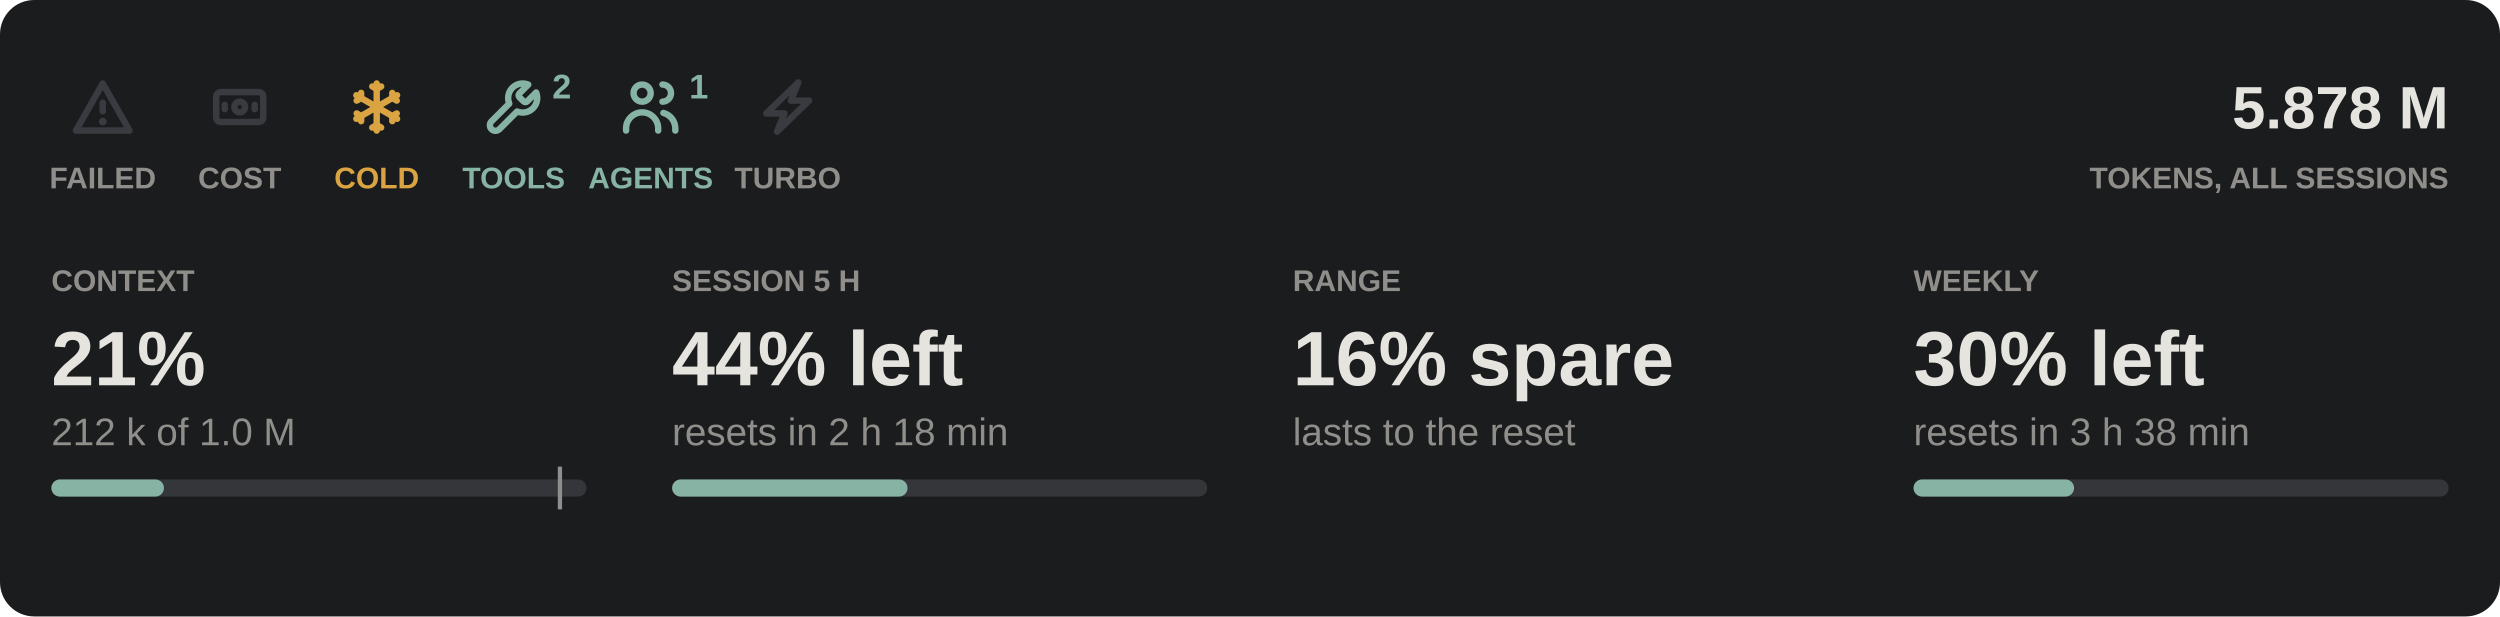
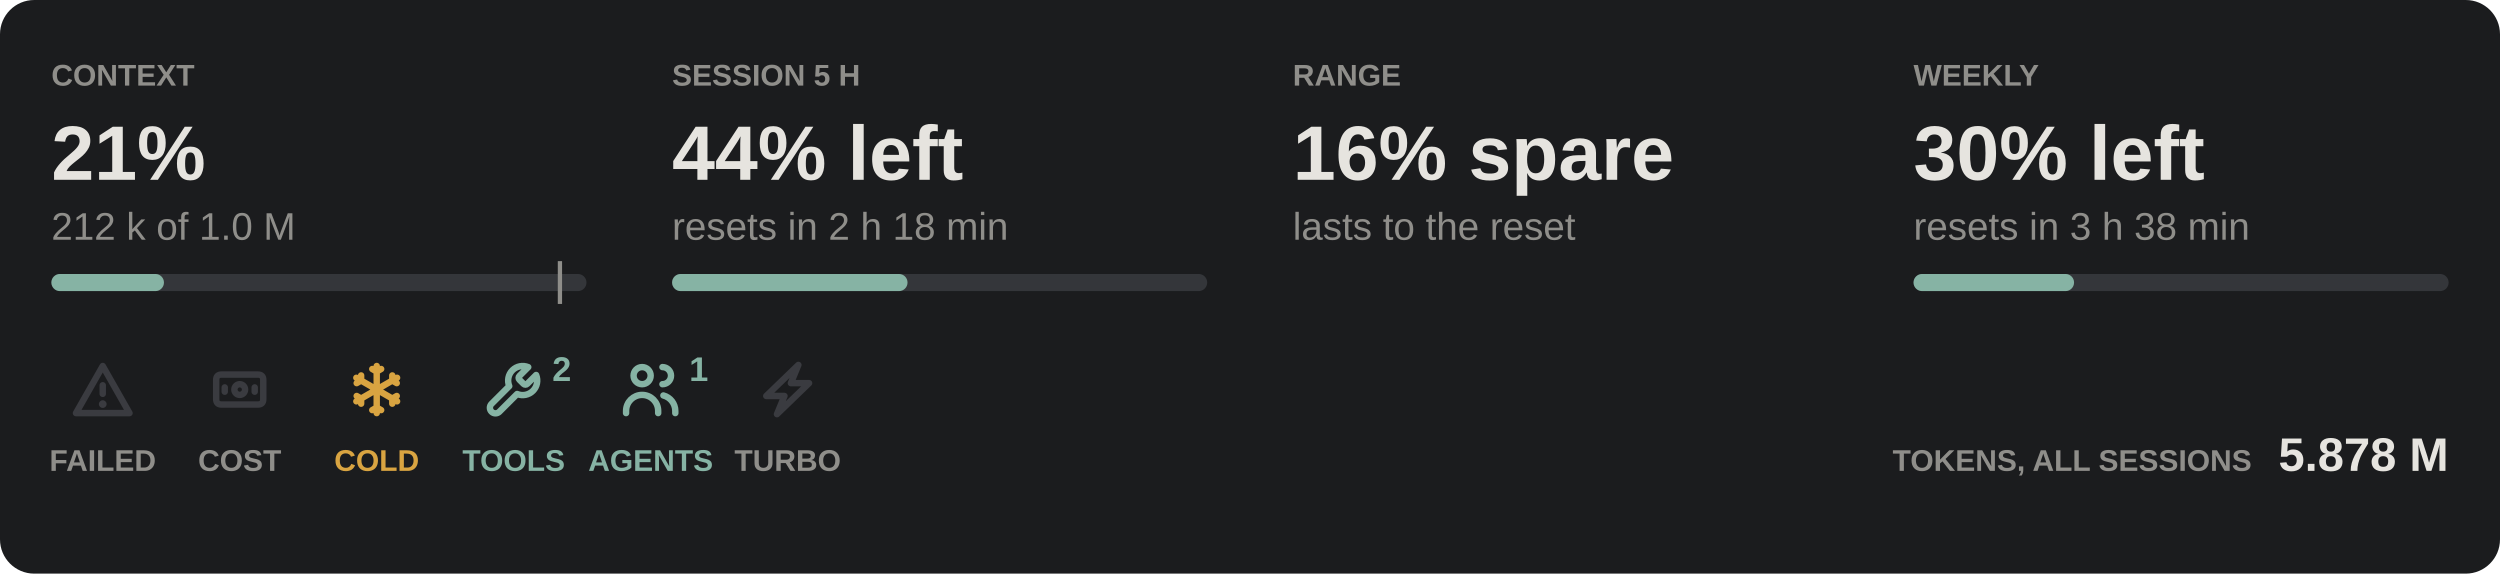
- <svg xmlns="http://www.w3.org/2000/svg" viewBox="0 0 584 144" width="584" height="144">
+ <svg xmlns="http://www.w3.org/2000/svg" viewBox="0 0 584 134" width="584" height="134">
  <rect width="100%" height="100%" rx="8" fill="#1b1c1e" />
  <g transform="translate(12 12)">
-     <g transform="translate(5.0 6)">
+     <text x="0" y="8" font-size="7" fill="#8f8e8a" text-anchor="start" font-weight="600" font-family="'Segoe UI','Helvetica Neue',Arial,sans-serif" style="font-variant-numeric:tabular-nums">CONTEXT</text>
+     <text x="0" y="30" font-size="18" fill="#e6e4df" text-anchor="start" font-weight="700" font-family="'Segoe UI','Helvetica Neue',Arial,sans-serif" style="font-variant-numeric:tabular-nums">21%</text>
+     <text x="0" y="44" font-size="9" fill="#8f8e8a" text-anchor="start" font-weight="400" font-family="'Segoe UI','Helvetica Neue',Arial,sans-serif" style="font-variant-numeric:tabular-nums">212 k of 1.0 M</text>
+     <rect x="0" y="52" width="125" height="4" rx="2" fill="#34363a" />
+     <rect x="0" y="52" width="26.3" height="4" rx="2" fill="#86b3a4" />
+     <rect x="118.3" y="49" width="1" height="10" fill="#8f8e8a" />
+     <text x="145" y="8" font-size="7" fill="#8f8e8a" text-anchor="start" font-weight="600" font-family="'Segoe UI','Helvetica Neue',Arial,sans-serif" style="font-variant-numeric:tabular-nums">SESSION 5 H</text>
+     <text x="145" y="30" font-size="18" fill="#e6e4df" text-anchor="start" font-weight="700" font-family="'Segoe UI','Helvetica Neue',Arial,sans-serif" style="font-variant-numeric:tabular-nums">44% left</text>
+     <text x="145" y="44" font-size="9" fill="#8f8e8a" text-anchor="start" font-weight="400" font-family="'Segoe UI','Helvetica Neue',Arial,sans-serif" style="font-variant-numeric:tabular-nums">resets in 2 h 18 min</text>
+     <rect x="145" y="52" width="125" height="4" rx="2" fill="#34363a" />
+     <rect x="145" y="52" width="55.0" height="4" rx="2" fill="#86b3a4" />
+     <text x="290" y="8" font-size="7" fill="#8f8e8a" text-anchor="start" font-weight="600" font-family="'Segoe UI','Helvetica Neue',Arial,sans-serif" style="font-variant-numeric:tabular-nums">RANGE</text>
+     <text x="290" y="30" font-size="18" fill="#e6e4df" text-anchor="start" font-weight="700" font-family="'Segoe UI','Helvetica Neue',Arial,sans-serif" style="font-variant-numeric:tabular-nums">16% spare</text>
+     <text x="290" y="44" font-size="9" fill="#8f8e8a" text-anchor="start" font-weight="400" font-family="'Segoe UI','Helvetica Neue',Arial,sans-serif" style="font-variant-numeric:tabular-nums">lasts to the reset</text>
+     <text x="435" y="8" font-size="7" fill="#8f8e8a" text-anchor="start" font-weight="600" font-family="'Segoe UI','Helvetica Neue',Arial,sans-serif" style="font-variant-numeric:tabular-nums">WEEKLY</text>
+     <text x="435" y="30" font-size="18" fill="#e6e4df" text-anchor="start" font-weight="700" font-family="'Segoe UI','Helvetica Neue',Arial,sans-serif" style="font-variant-numeric:tabular-nums">30% left</text>
+     <text x="435" y="44" font-size="9" fill="#8f8e8a" text-anchor="start" font-weight="400" font-family="'Segoe UI','Helvetica Neue',Arial,sans-serif" style="font-variant-numeric:tabular-nums">resets in 3 h 38 min</text>
+     <rect x="435" y="52" width="125" height="4" rx="2" fill="#34363a" />
+     <rect x="435" y="52" width="37.5" height="4" rx="2" fill="#86b3a4" />
+     <g transform="translate(5.0 72)">
      <path d="M7 1.5 L13.25 12.5 H0.75 Z" fill="none" stroke="#3a3b40" stroke-width="1.5" stroke-linecap="round" stroke-linejoin="round" />
      <path d="M7 6 V8" fill="none" stroke="#3a3b40" stroke-width="1.5" stroke-linecap="round" stroke-linejoin="round" />
      <circle cx="7" cy="10.4" r="0.9" fill="#3a3b40" />
    </g>
-     <text x="12" y="32" font-size="7" fill="#8f8e8a" text-anchor="middle" font-weight="600" font-family="'Segoe UI','Helvetica Neue',Arial,sans-serif" style="font-variant-numeric:tabular-nums">FAILED</text>
-     <g transform="translate(37.0 6)">
+     <text x="12" y="98" font-size="7" fill="#8f8e8a" text-anchor="middle" font-weight="600" font-family="'Segoe UI','Helvetica Neue',Arial,sans-serif" style="font-variant-numeric:tabular-nums">FAILED</text>
+     <g transform="translate(37.0 72)">
      <path d="M2.75 3.5 H11.25 Q12.5 3.5 12.5 4.75 V9.25 Q12.5 10.5 11.25 10.5 H2.75 Q1.5 10.5 1.5 9.25 V4.75 Q1.5 3.5 2.75 3.5 Z" fill="none" stroke="#3a3b40" stroke-width="1.5" stroke-linecap="round" stroke-linejoin="round" />
      <circle cx="7" cy="7" r="1.25" fill="none" stroke="#3a3b40" stroke-width="1.5" stroke-linecap="round" stroke-linejoin="round" />
      <path d="M3.5 6.5 V7.5 M10.5 6.5 V7.5" fill="none" stroke="#3a3b40" stroke-width="1.5" stroke-linecap="round" stroke-linejoin="round" />
    </g>
-     <text x="44" y="32" font-size="7" fill="#8f8e8a" text-anchor="middle" font-weight="600" font-family="'Segoe UI','Helvetica Neue',Arial,sans-serif" style="font-variant-numeric:tabular-nums">COST</text>
-     <g transform="translate(69.0 6)">
+     <text x="44" y="98" font-size="7" fill="#8f8e8a" text-anchor="middle" font-weight="600" font-family="'Segoe UI','Helvetica Neue',Arial,sans-serif" style="font-variant-numeric:tabular-nums">COST</text>
+     <g transform="translate(69.0 72)">
      <path d="M7 12.5 L7 1.5 M2.24 9.75 L11.76 4.25 M2.24 4.25 L11.76 9.75 M10.64 4.9 L10.64 3.7 M10.64 4.9 L11.68 5.5 M7 2.8 L5.96 2.2 M7 2.8 L8.04 2.2 M3.36 4.9 L2.32 5.5 M3.36 4.9 L3.36 3.7 M3.36 9.1 L3.36 10.3 M3.36 9.1 L2.32 8.5 M7 11.2 L8.04 11.8 M7 11.2 L5.96 11.8 M10.64 9.1 L11.68 8.5 M10.64 9.1 L10.64 10.3" fill="none" stroke="#d9a441" stroke-width="1.5" stroke-linecap="round" stroke-linejoin="round" />
    </g>
-     <text x="76" y="32" font-size="7" fill="#d9a441" text-anchor="middle" font-weight="600" font-family="'Segoe UI','Helvetica Neue',Arial,sans-serif" style="font-variant-numeric:tabular-nums">COLD</text>
-     <g transform="translate(101.0 6)">
+     <text x="76" y="98" font-size="7" fill="#d9a441" text-anchor="middle" font-weight="600" font-family="'Segoe UI','Helvetica Neue',Arial,sans-serif" style="font-variant-numeric:tabular-nums">COLD</text>
+     <g transform="translate(101.0 72)">
      <path d="M8.32 3.84 A0.6 0.6 0 0 0 8.32 4.69 L9.31 5.68 A0.6 0.6 0 0 0 10.16 5.68 L12.24 3.6 A3.4 3.4 0 0 1 7.8 8.04 L3.66 12.18 A1.3 1.3 0 0 1 1.82 10.34 L5.96 6.2 A3.4 3.4 0 0 1 10.4 1.76 Z" fill="none" stroke="#86b3a4" stroke-width="1.5" stroke-linecap="round" stroke-linejoin="round" />
    </g>
-     <text x="117" y="11" font-size="8" fill="#86b3a4" text-anchor="start" font-weight="700" font-family="'Segoe UI','Helvetica Neue',Arial,sans-serif" style="font-variant-numeric:tabular-nums">2</text>
-     <text x="108" y="32" font-size="7" fill="#86b3a4" text-anchor="middle" font-weight="600" font-family="'Segoe UI','Helvetica Neue',Arial,sans-serif" style="font-variant-numeric:tabular-nums">TOOLS</text>
-     <g transform="translate(133.0 6)">
+     <text x="117" y="77" font-size="8" fill="#86b3a4" text-anchor="start" font-weight="700" font-family="'Segoe UI','Helvetica Neue',Arial,sans-serif" style="font-variant-numeric:tabular-nums">2</text>
+     <text x="108" y="98" font-size="7" fill="#86b3a4" text-anchor="middle" font-weight="600" font-family="'Segoe UI','Helvetica Neue',Arial,sans-serif" style="font-variant-numeric:tabular-nums">TOOLS</text>
+     <g transform="translate(133.0 72)">
      <circle cx="5" cy="3.75" r="2" fill="none" stroke="#86b3a4" stroke-width="1.5" stroke-linecap="round" stroke-linejoin="round" />
      <path d="M1.25 12.5 V12 A3.75 3.75 0 0 1 8.75 12 V12.5" fill="none" stroke="#86b3a4" stroke-width="1.5" stroke-linecap="round" stroke-linejoin="round" />
      <path d="M9.75 1.75 A2 2 0 0 1 9.75 5.75" fill="none" stroke="#86b3a4" stroke-width="1.5" stroke-linecap="round" stroke-linejoin="round" />
      <path d="M12.75 12.5 V12 A3.75 3.75 0 0 0 9.97 8.38" fill="none" stroke="#86b3a4" stroke-width="1.5" stroke-linecap="round" stroke-linejoin="round" />
    </g>
-     <text x="149" y="11" font-size="8" fill="#86b3a4" text-anchor="start" font-weight="700" font-family="'Segoe UI','Helvetica Neue',Arial,sans-serif" style="font-variant-numeric:tabular-nums">1</text>
-     <text x="140" y="32" font-size="7" fill="#86b3a4" text-anchor="middle" font-weight="600" font-family="'Segoe UI','Helvetica Neue',Arial,sans-serif" style="font-variant-numeric:tabular-nums">AGENTS</text>
-     <g transform="translate(165.0 6)">
+     <text x="149" y="77" font-size="8" fill="#86b3a4" text-anchor="start" font-weight="700" font-family="'Segoe UI','Helvetica Neue',Arial,sans-serif" style="font-variant-numeric:tabular-nums">1</text>
+     <text x="140" y="98" font-size="7" fill="#86b3a4" text-anchor="middle" font-weight="600" font-family="'Segoe UI','Helvetica Neue',Arial,sans-serif" style="font-variant-numeric:tabular-nums">AGENTS</text>
+     <g transform="translate(165.0 72)">
      <path d="M9.5 1.25 L2 8.5 H6.25 L4.5 12.75 L12 5.5 H7.75 Z" fill="none" stroke="#3a3b40" stroke-width="1.5" stroke-linecap="round" stroke-linejoin="round" />
    </g>
-     <text x="172" y="32" font-size="7" fill="#8f8e8a" text-anchor="middle" font-weight="600" font-family="'Segoe UI','Helvetica Neue',Arial,sans-serif" style="font-variant-numeric:tabular-nums">TURBO</text>
-     <text x="560" y="18" font-size="14" fill="#e6e4df" text-anchor="end" font-weight="700" font-family="'Segoe UI','Helvetica Neue',Arial,sans-serif" style="font-variant-numeric:tabular-nums">5.878 M</text>
-     <text x="560" y="32" font-size="7" fill="#8f8e8a" text-anchor="end" font-weight="600" font-family="'Segoe UI','Helvetica Neue',Arial,sans-serif" style="font-variant-numeric:tabular-nums">TOKENS, ALL SESSIONS</text>
-     <text x="0" y="56" font-size="7" fill="#8f8e8a" text-anchor="start" font-weight="600" font-family="'Segoe UI','Helvetica Neue',Arial,sans-serif" style="font-variant-numeric:tabular-nums">CONTEXT</text>
-     <text x="0" y="78" font-size="18" fill="#e6e4df" text-anchor="start" font-weight="700" font-family="'Segoe UI','Helvetica Neue',Arial,sans-serif" style="font-variant-numeric:tabular-nums">21%</text>
-     <text x="0" y="92" font-size="9" fill="#8f8e8a" text-anchor="start" font-weight="400" font-family="'Segoe UI','Helvetica Neue',Arial,sans-serif" style="font-variant-numeric:tabular-nums">212 k of 1.0 M</text>
-     <rect x="0" y="100" width="125" height="4" rx="2" fill="#34363a" />
-     <rect x="0" y="100" width="26.3" height="4" rx="2" fill="#86b3a4" />
-     <rect x="118.3" y="97" width="1" height="10" fill="#8f8e8a" />
-     <text x="145" y="56" font-size="7" fill="#8f8e8a" text-anchor="start" font-weight="600" font-family="'Segoe UI','Helvetica Neue',Arial,sans-serif" style="font-variant-numeric:tabular-nums">SESSION 5 H</text>
-     <text x="145" y="78" font-size="18" fill="#e6e4df" text-anchor="start" font-weight="700" font-family="'Segoe UI','Helvetica Neue',Arial,sans-serif" style="font-variant-numeric:tabular-nums">44% left</text>
-     <text x="145" y="92" font-size="9" fill="#8f8e8a" text-anchor="start" font-weight="400" font-family="'Segoe UI','Helvetica Neue',Arial,sans-serif" style="font-variant-numeric:tabular-nums">resets in 2 h 18 min</text>
-     <rect x="145" y="100" width="125" height="4" rx="2" fill="#34363a" />
-     <rect x="145" y="100" width="55.0" height="4" rx="2" fill="#86b3a4" />
-     <text x="290" y="56" font-size="7" fill="#8f8e8a" text-anchor="start" font-weight="600" font-family="'Segoe UI','Helvetica Neue',Arial,sans-serif" style="font-variant-numeric:tabular-nums">RANGE</text>
-     <text x="290" y="78" font-size="18" fill="#e6e4df" text-anchor="start" font-weight="700" font-family="'Segoe UI','Helvetica Neue',Arial,sans-serif" style="font-variant-numeric:tabular-nums">16% spare</text>
-     <text x="290" y="92" font-size="9" fill="#8f8e8a" text-anchor="start" font-weight="400" font-family="'Segoe UI','Helvetica Neue',Arial,sans-serif" style="font-variant-numeric:tabular-nums">lasts to the reset</text>
-     <text x="435" y="56" font-size="7" fill="#8f8e8a" text-anchor="start" font-weight="600" font-family="'Segoe UI','Helvetica Neue',Arial,sans-serif" style="font-variant-numeric:tabular-nums">WEEKLY</text>
-     <text x="435" y="78" font-size="18" fill="#e6e4df" text-anchor="start" font-weight="700" font-family="'Segoe UI','Helvetica Neue',Arial,sans-serif" style="font-variant-numeric:tabular-nums">30% left</text>
-     <text x="435" y="92" font-size="9" fill="#8f8e8a" text-anchor="start" font-weight="400" font-family="'Segoe UI','Helvetica Neue',Arial,sans-serif" style="font-variant-numeric:tabular-nums">resets in 3 h 38 min</text>
-     <rect x="435" y="100" width="125" height="4" rx="2" fill="#34363a" />
-     <rect x="435" y="100" width="37.5" height="4" rx="2" fill="#86b3a4" />
+     <text x="172" y="98" font-size="7" fill="#8f8e8a" text-anchor="middle" font-weight="600" font-family="'Segoe UI','Helvetica Neue',Arial,sans-serif" style="font-variant-numeric:tabular-nums">TURBO</text>
+     <text x="560" y="98" font-size="11" fill="#e6e4df" text-anchor="end" font-weight="700" font-family="'Segoe UI','Helvetica Neue',Arial,sans-serif" style="font-variant-numeric:tabular-nums">5.878 M</text>
+     <text x="514" y="98" font-size="7" fill="#8f8e8a" text-anchor="end" font-weight="600" font-family="'Segoe UI','Helvetica Neue',Arial,sans-serif" style="font-variant-numeric:tabular-nums">TOKENS, ALL SESSIONS</text>
  </g>
</svg>
